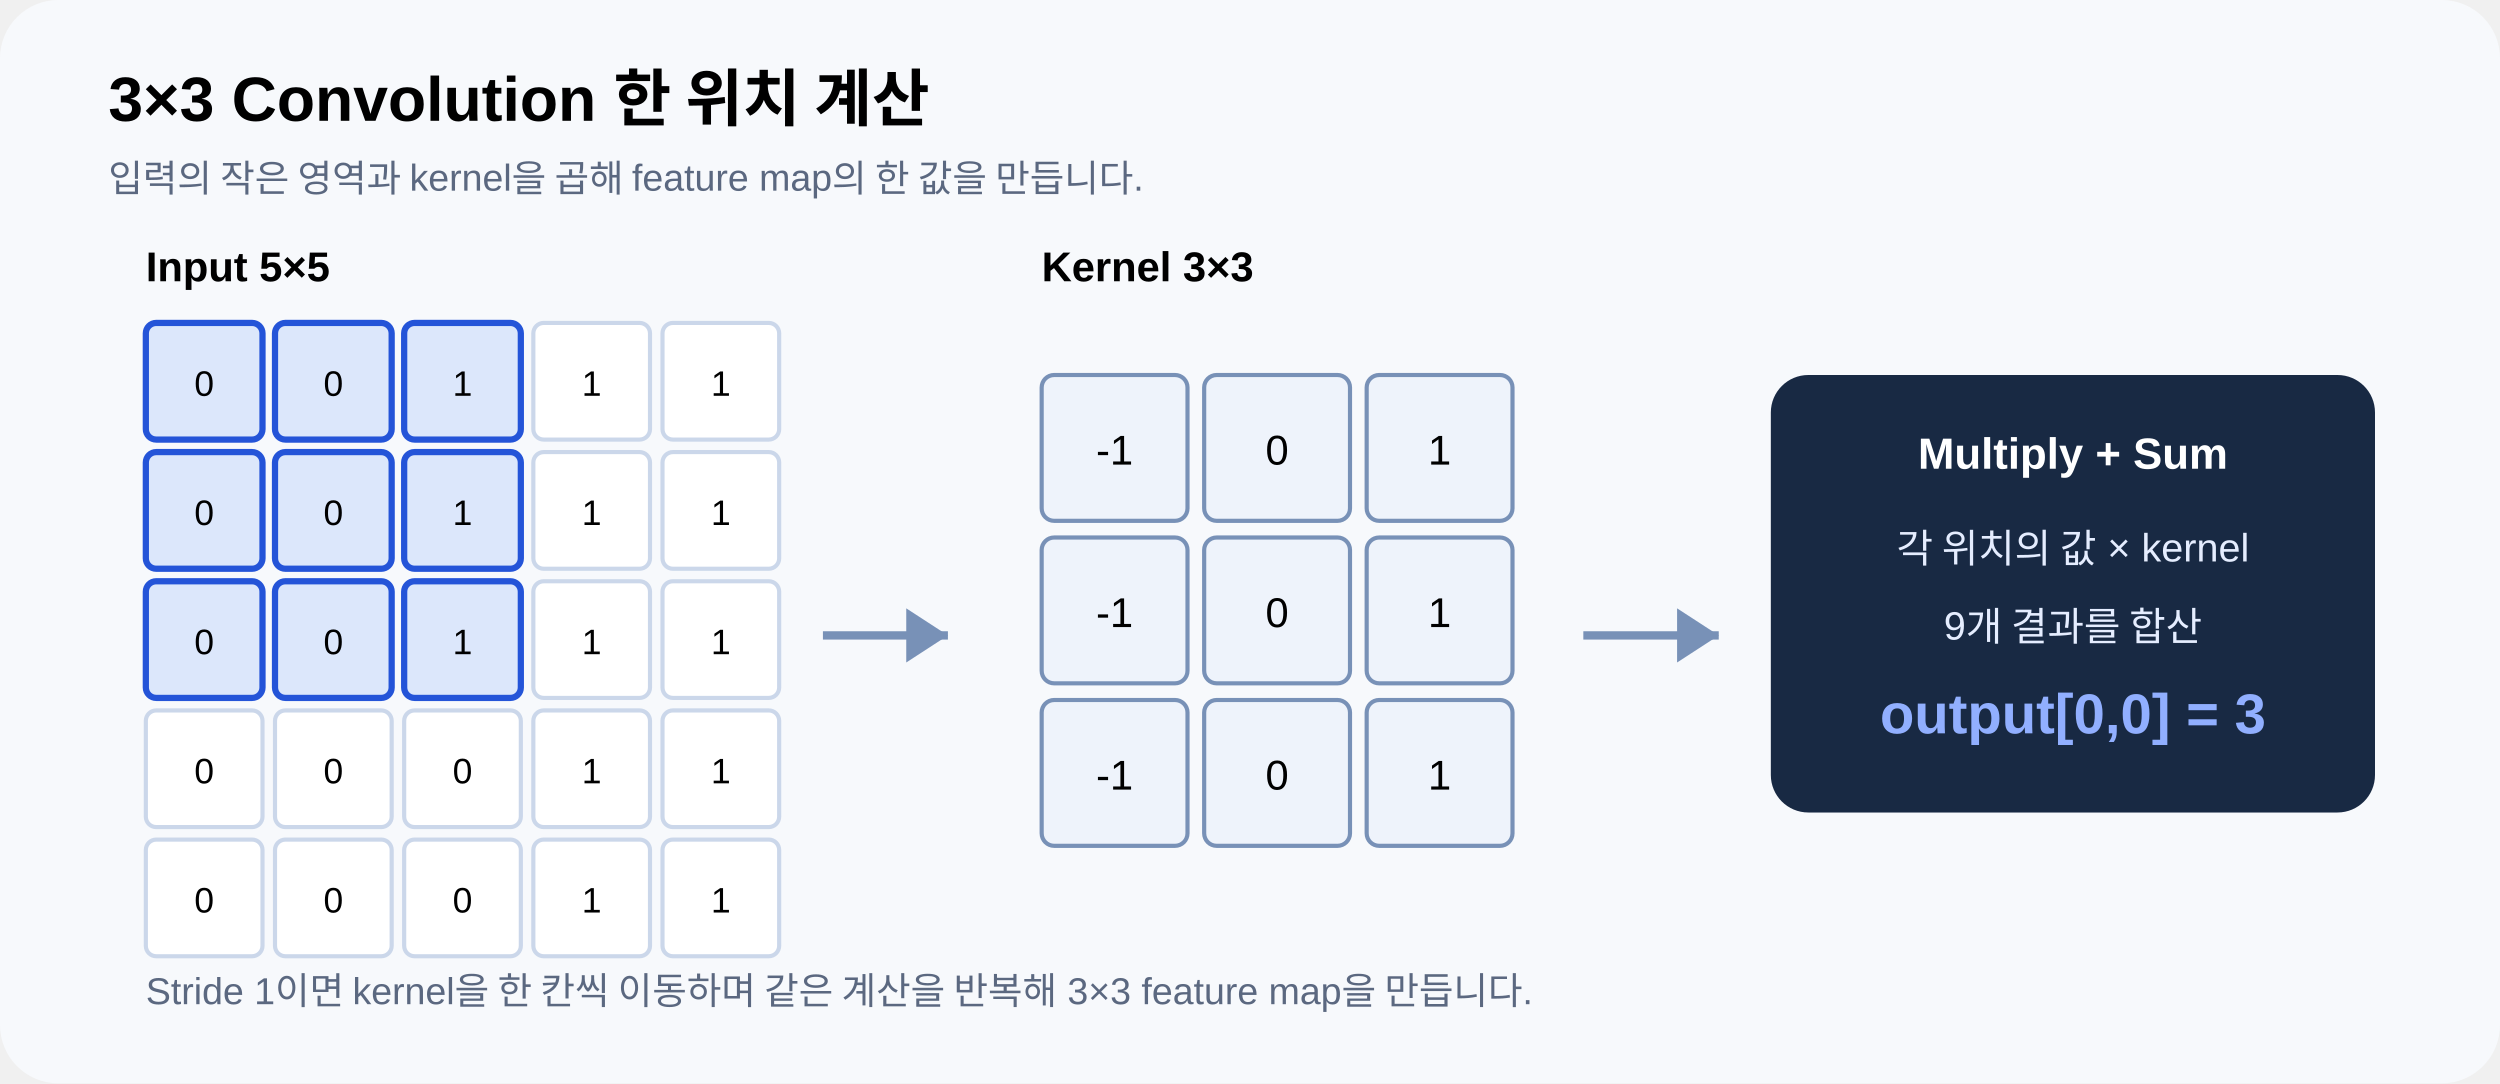
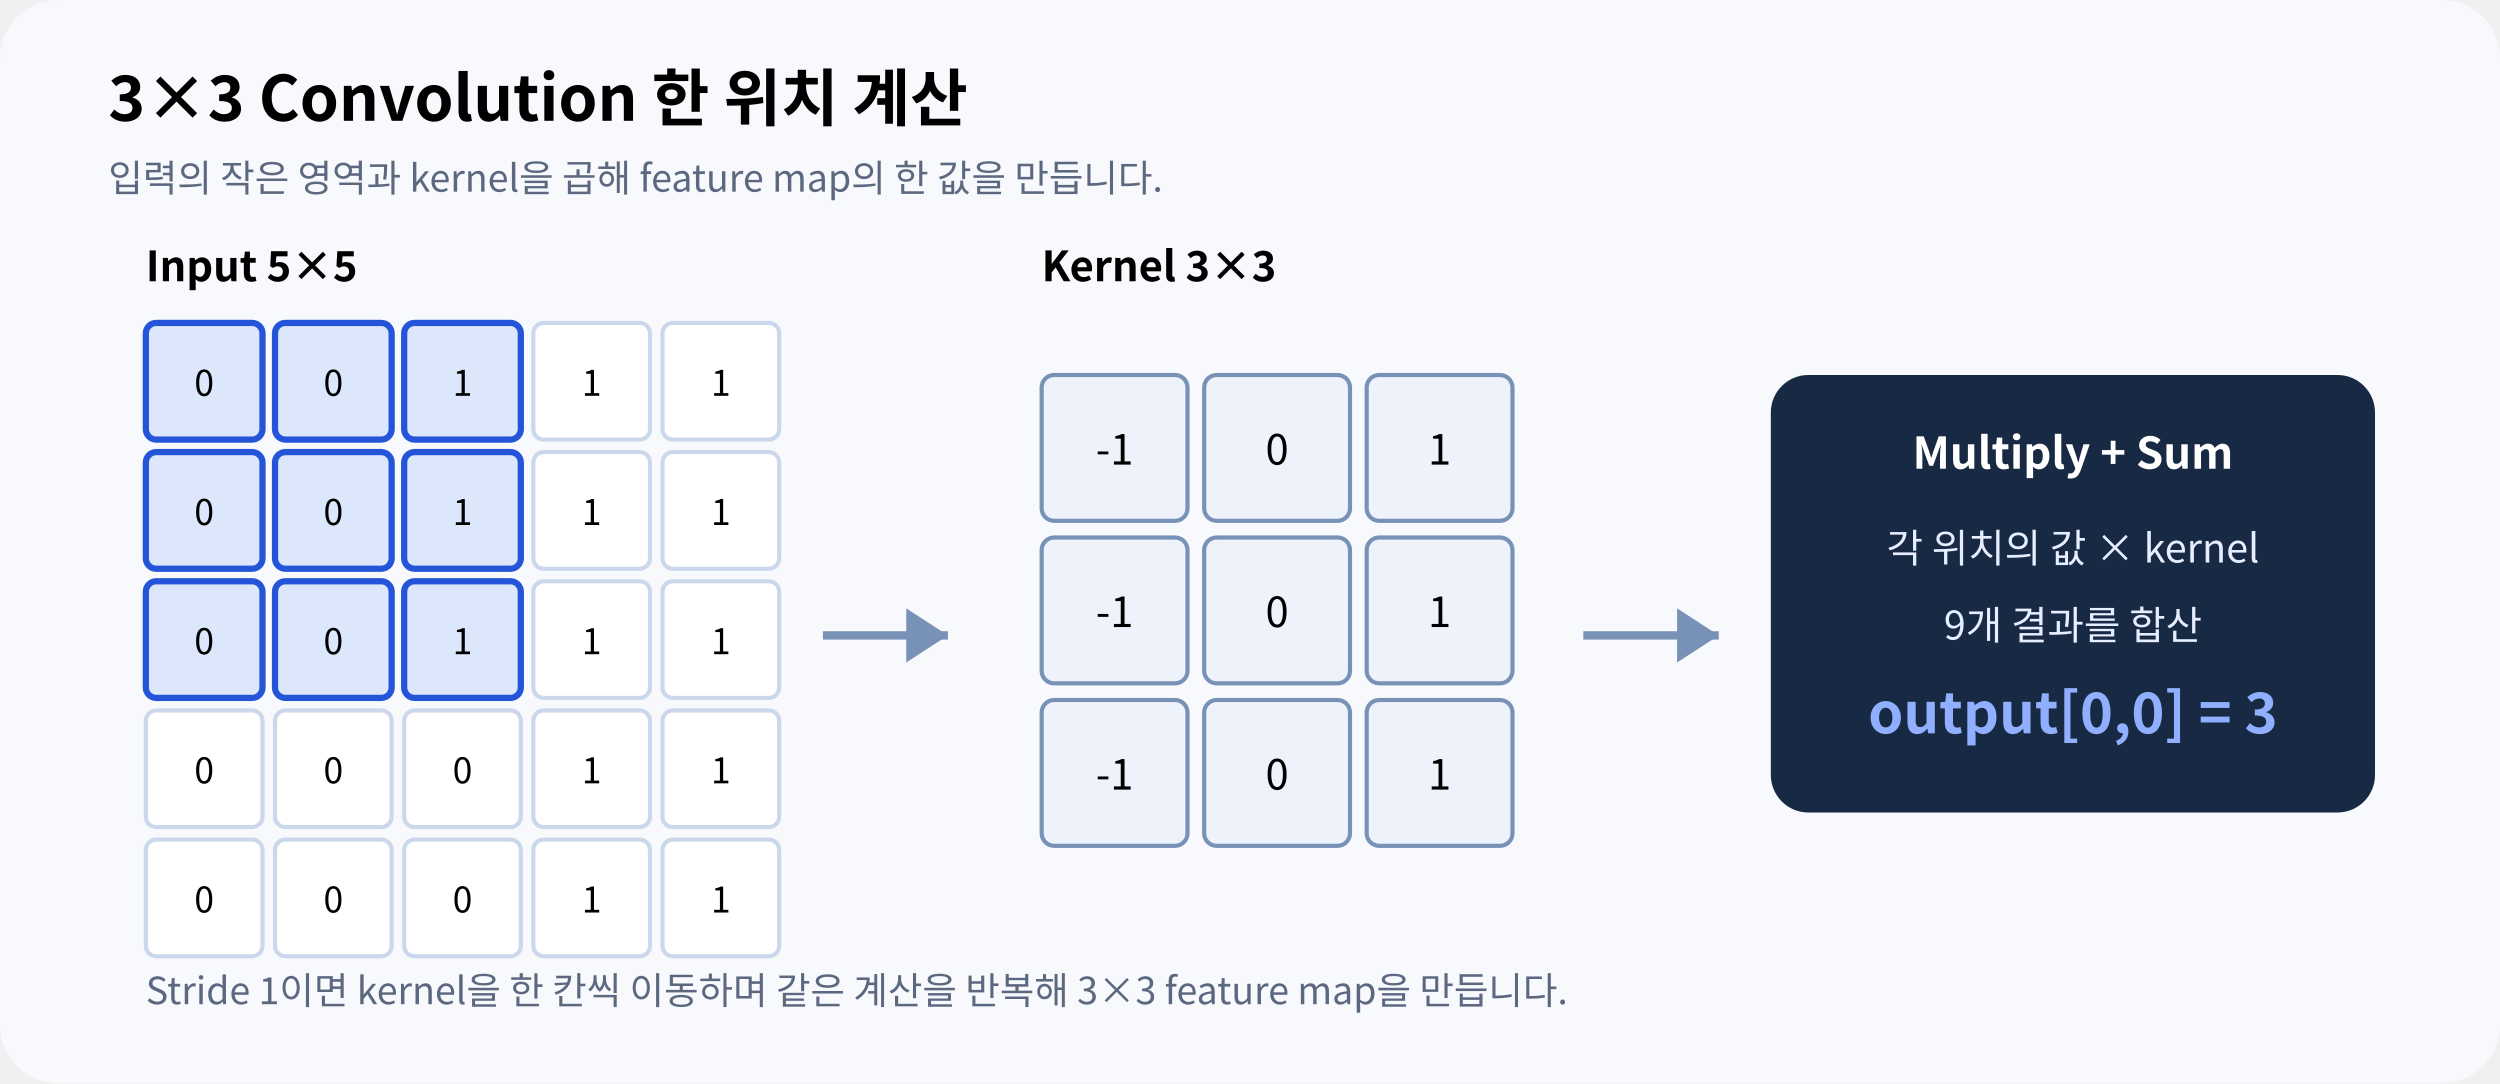
<svg xmlns="http://www.w3.org/2000/svg" viewBox="0 0 1200 520">
-   <style>text{font-family:Arial,'Noto Sans KR',sans-serif}.title{font-size:30px;font-weight:700}.sub{font-size:18px;fill:#5b6880}.label{font-size:20px;font-weight:700}.cell{fill:#fff;stroke:#cbd7ea;stroke-width:2}.hi{fill:#dce7fb;stroke:#2454d8;stroke-width:3}.k{fill:#eef3fb;stroke:#7891b7;stroke-width:2}.edge{stroke:#7891b7;stroke-width:4;fill:none}</style>
+   <style>text{font-family:'NanumGothic','Noto Sans CJK KR','Noto Sans KR','Malgun Gothic','Apple SD Gothic Neo',Arial,sans-serif}.title{font-size:30px;font-weight:700}.sub{font-size:18px;fill:#5b6880}.label{font-size:20px;font-weight:700}.cell{fill:#fff;stroke:#cbd7ea;stroke-width:2}.hi{fill:#dce7fb;stroke:#2454d8;stroke-width:3}.k{fill:#eef3fb;stroke:#7891b7;stroke-width:2}.edge{stroke:#7891b7;stroke-width:4;fill:none}</style>
  <rect width="1200" height="520" rx="28" fill="#f7f9fc" />
  <text x="52" y="58" class="title">3×3 Convolution 한 위치 계산</text>
  <text x="52" y="92" class="sub">입력의 작은 영역과 kernel을 곱해 feature map의 한 값을 만듭니다.</text>
  <text x="70" y="135" class="label">Input 5×5</text>
  <g transform="translate(70 155)">
    <rect x="0" y="0" width="56" height="56" rx="5" class="hi" />
    <text x="28" y="35" text-anchor="middle" font-size="17">0</text>
    <rect x="62" y="0" width="56" height="56" rx="5" class="hi" />
    <text x="90" y="35" text-anchor="middle" font-size="17">0</text>
    <rect x="124" y="0" width="56" height="56" rx="5" class="hi" />
    <text x="152" y="35" text-anchor="middle" font-size="17">1</text>
    <rect x="186" y="0" width="56" height="56" rx="5" class="cell" />
    <text x="214" y="35" text-anchor="middle" font-size="17">1</text>
    <rect x="248" y="0" width="56" height="56" rx="5" class="cell" />
    <text x="276" y="35" text-anchor="middle" font-size="17">1</text>
    <rect x="0" y="62" width="56" height="56" rx="5" class="hi" />
    <text x="28" y="97" text-anchor="middle" font-size="17">0</text>
    <rect x="62" y="62" width="56" height="56" rx="5" class="hi" />
    <text x="90" y="97" text-anchor="middle" font-size="17">0</text>
    <rect x="124" y="62" width="56" height="56" rx="5" class="hi" />
    <text x="152" y="97" text-anchor="middle" font-size="17">1</text>
    <rect x="186" y="62" width="56" height="56" rx="5" class="cell" />
    <text x="214" y="97" text-anchor="middle" font-size="17">1</text>
    <rect x="248" y="62" width="56" height="56" rx="5" class="cell" />
    <text x="276" y="97" text-anchor="middle" font-size="17">1</text>
    <rect x="0" y="124" width="56" height="56" rx="5" class="hi" />
    <text x="28" y="159" text-anchor="middle" font-size="17">0</text>
    <rect x="62" y="124" width="56" height="56" rx="5" class="hi" />
    <text x="90" y="159" text-anchor="middle" font-size="17">0</text>
    <rect x="124" y="124" width="56" height="56" rx="5" class="hi" />
    <text x="152" y="159" text-anchor="middle" font-size="17">1</text>
    <rect x="186" y="124" width="56" height="56" rx="5" class="cell" />
    <text x="214" y="159" text-anchor="middle" font-size="17">1</text>
    <rect x="248" y="124" width="56" height="56" rx="5" class="cell" />
    <text x="276" y="159" text-anchor="middle" font-size="17">1</text>
    <rect x="0" y="186" width="56" height="56" rx="5" class="cell" />
    <text x="28" y="221" text-anchor="middle" font-size="17">0</text>
    <rect x="62" y="186" width="56" height="56" rx="5" class="cell" />
    <text x="90" y="221" text-anchor="middle" font-size="17">0</text>
    <rect x="124" y="186" width="56" height="56" rx="5" class="cell" />
    <text x="152" y="221" text-anchor="middle" font-size="17">0</text>
    <rect x="186" y="186" width="56" height="56" rx="5" class="cell" />
    <text x="214" y="221" text-anchor="middle" font-size="17">1</text>
    <rect x="248" y="186" width="56" height="56" rx="5" class="cell" />
    <text x="276" y="221" text-anchor="middle" font-size="17">1</text>
    <rect x="0" y="248" width="56" height="56" rx="5" class="cell" />
    <text x="28" y="283" text-anchor="middle" font-size="17">0</text>
    <rect x="62" y="248" width="56" height="56" rx="5" class="cell" />
    <text x="90" y="283" text-anchor="middle" font-size="17">0</text>
    <rect x="124" y="248" width="56" height="56" rx="5" class="cell" />
    <text x="152" y="283" text-anchor="middle" font-size="17">0</text>
    <rect x="186" y="248" width="56" height="56" rx="5" class="cell" />
    <text x="214" y="283" text-anchor="middle" font-size="17">1</text>
    <rect x="248" y="248" width="56" height="56" rx="5" class="cell" />
    <text x="276" y="283" text-anchor="middle" font-size="17">1</text>
  </g>
  <path d="M395 305 H455" class="edge" />
  <polygon points="455,305 435,292 435,318" fill="#7891b7" />
  <text x="500" y="135" class="label">Kernel 3×3</text>
  <g transform="translate(500 180)">
    <rect x="0" y="0" width="70" height="70" rx="6" class="k" />
    <text x="35" y="43" text-anchor="middle" font-size="20">-1</text>
    <rect x="78" y="0" width="70" height="70" rx="6" class="k" />
    <text x="113" y="43" text-anchor="middle" font-size="20">0</text>
    <rect x="156" y="0" width="70" height="70" rx="6" class="k" />
    <text x="191" y="43" text-anchor="middle" font-size="20">1</text>
    <rect x="0" y="78" width="70" height="70" rx="6" class="k" />
    <text x="35" y="121" text-anchor="middle" font-size="20">-1</text>
    <rect x="78" y="78" width="70" height="70" rx="6" class="k" />
    <text x="113" y="121" text-anchor="middle" font-size="20">0</text>
    <rect x="156" y="78" width="70" height="70" rx="6" class="k" />
    <text x="191" y="121" text-anchor="middle" font-size="20">1</text>
    <rect x="0" y="156" width="70" height="70" rx="6" class="k" />
    <text x="35" y="199" text-anchor="middle" font-size="20">-1</text>
    <rect x="78" y="156" width="70" height="70" rx="6" class="k" />
    <text x="113" y="199" text-anchor="middle" font-size="20">0</text>
    <rect x="156" y="156" width="70" height="70" rx="6" class="k" />
    <text x="191" y="199" text-anchor="middle" font-size="20">1</text>
  </g>
  <path d="M760 305 H825" class="edge" />
  <polygon points="825,305 805,292 805,318" fill="#7891b7" />
  <rect x="850" y="180" width="290" height="210" rx="18" fill="#182943" />
  <text x="995" y="225" text-anchor="middle" font-size="21" font-weight="700" fill="#fff">Multiply + Sum</text>
  <text x="995" y="270" text-anchor="middle" font-size="19" fill="#e5edff">각 위치의 값 × kernel</text>
  <text x="995" y="307" text-anchor="middle" font-size="19" fill="#e5edff">9개 결과를 합산</text>
  <text x="995" y="352" text-anchor="middle" font-size="27" font-weight="700" fill="#91afff">output[0,0] = 3</text>
  <text x="70" y="482" class="sub">Stride 1이면 kernel을 한 칸씩 이동하며 같은 계산을 반복해 3×3 feature map을 만듭니다.</text>
</svg>
